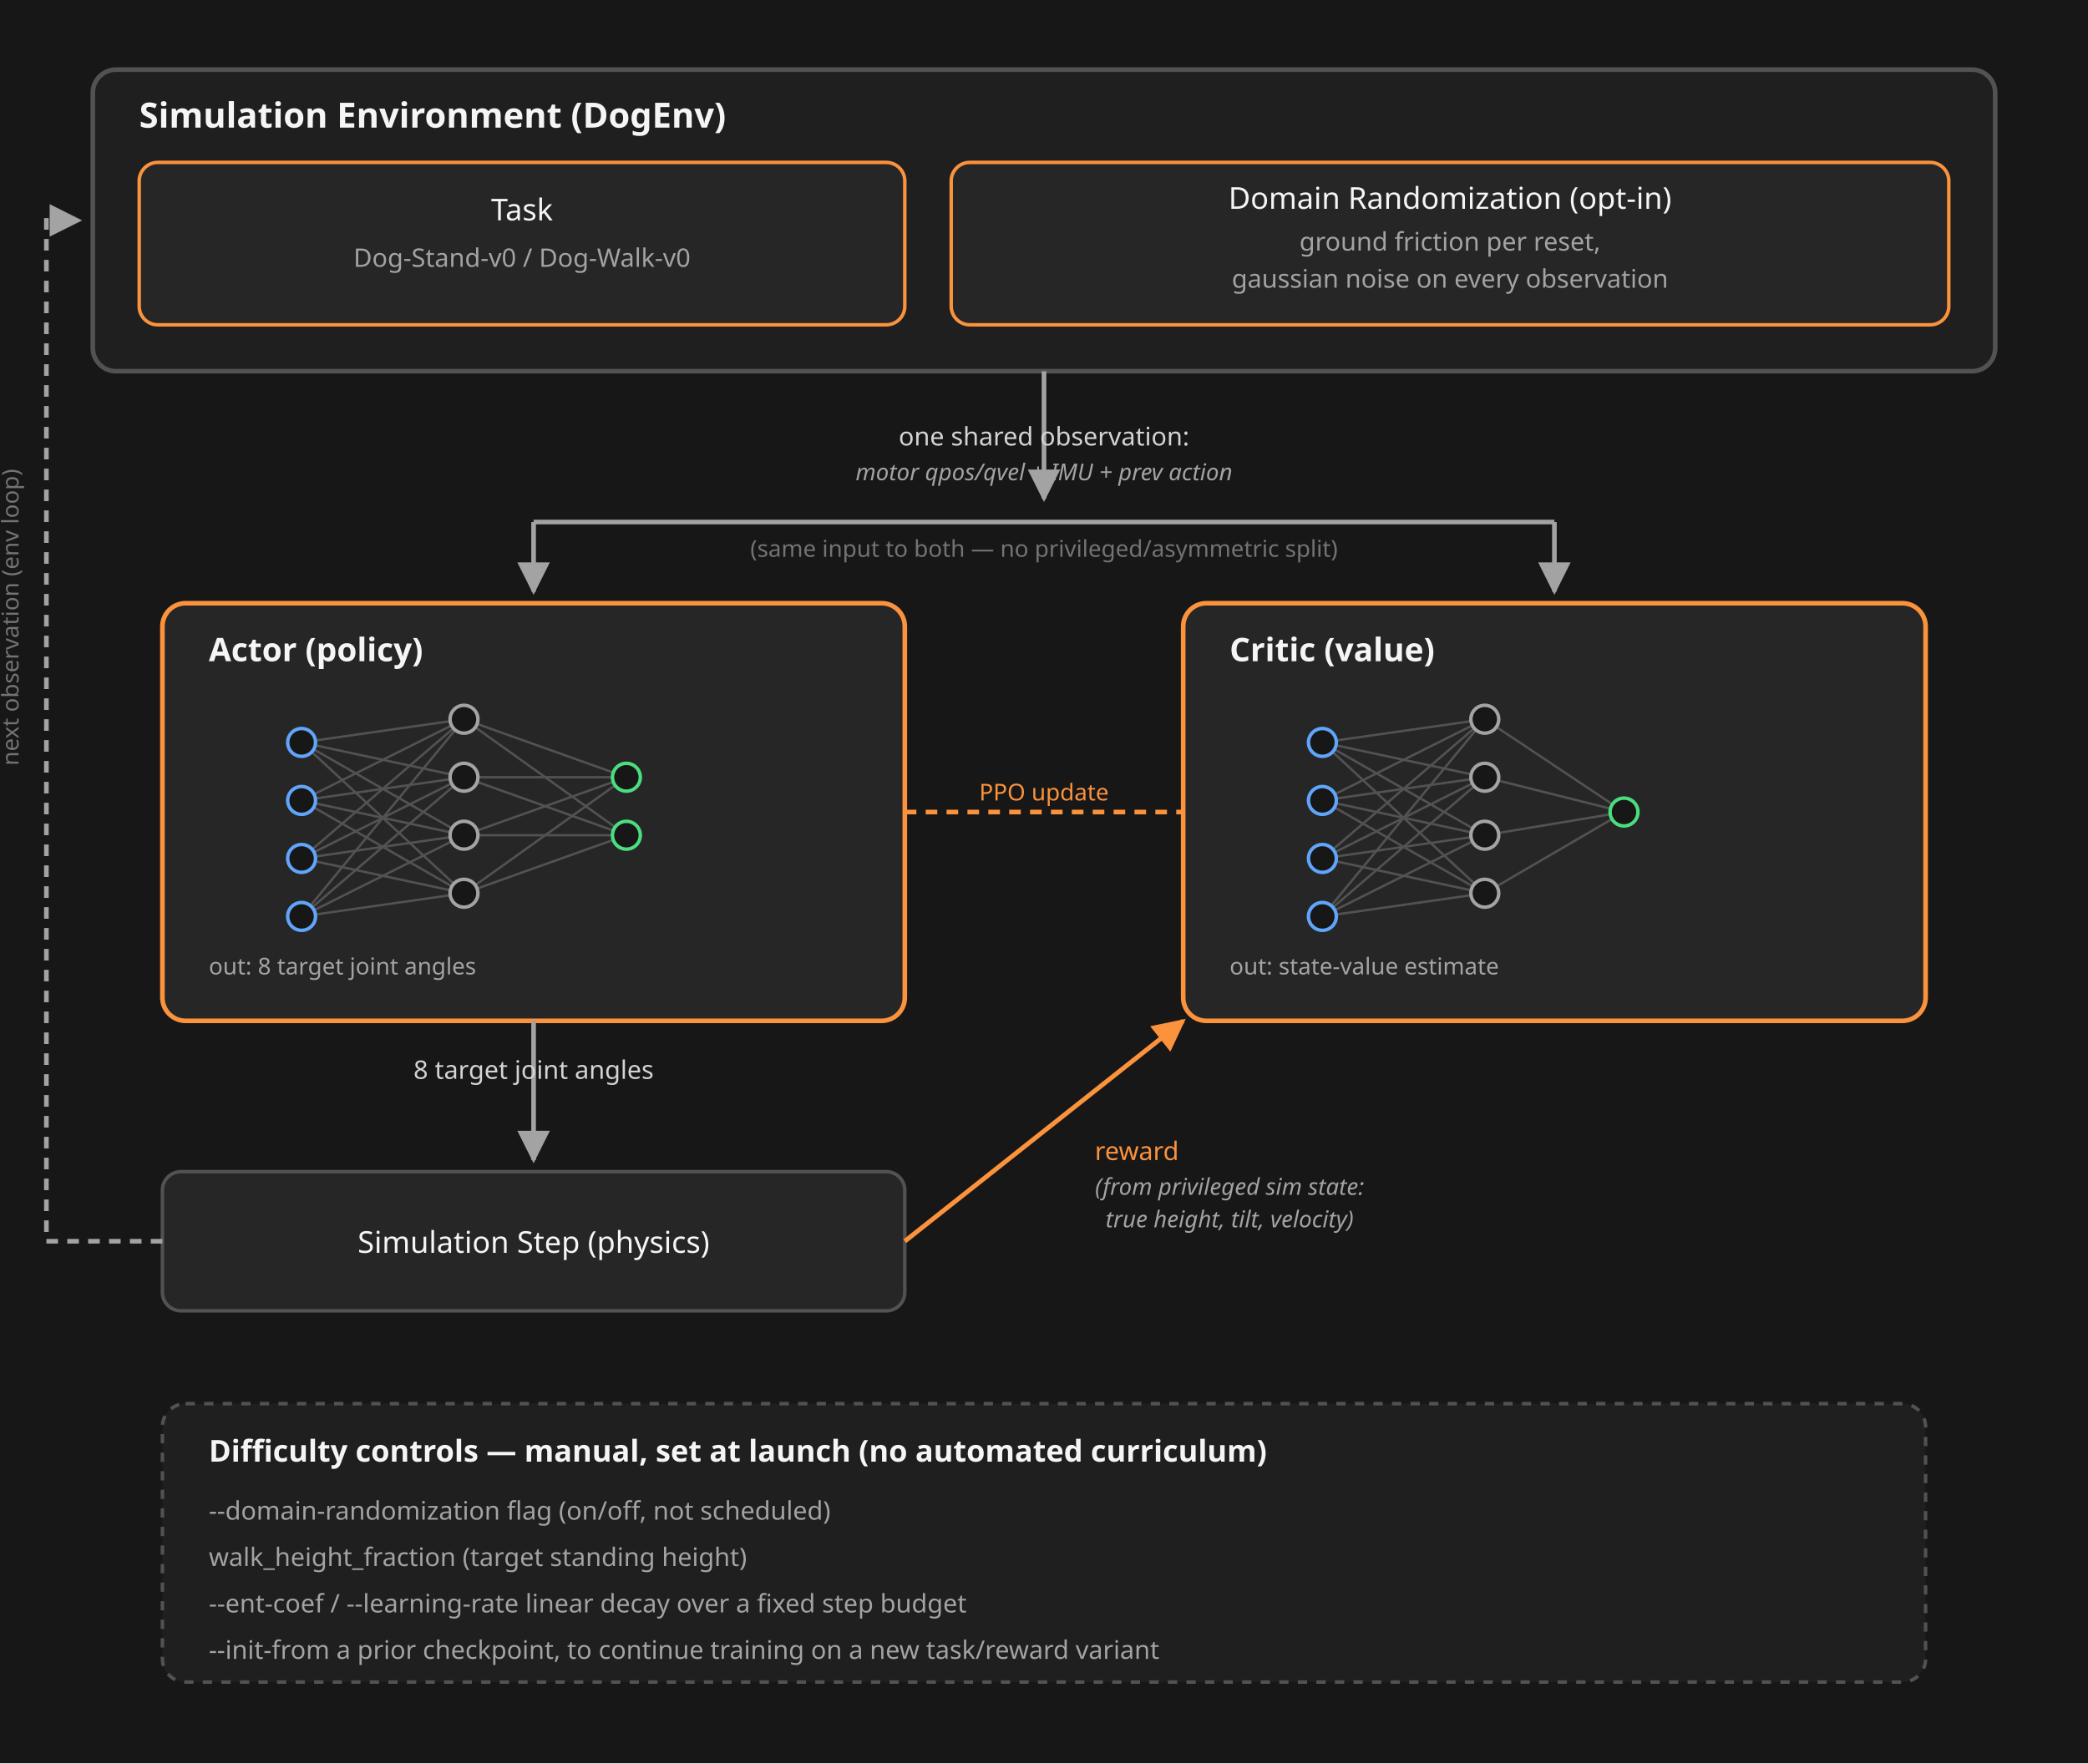
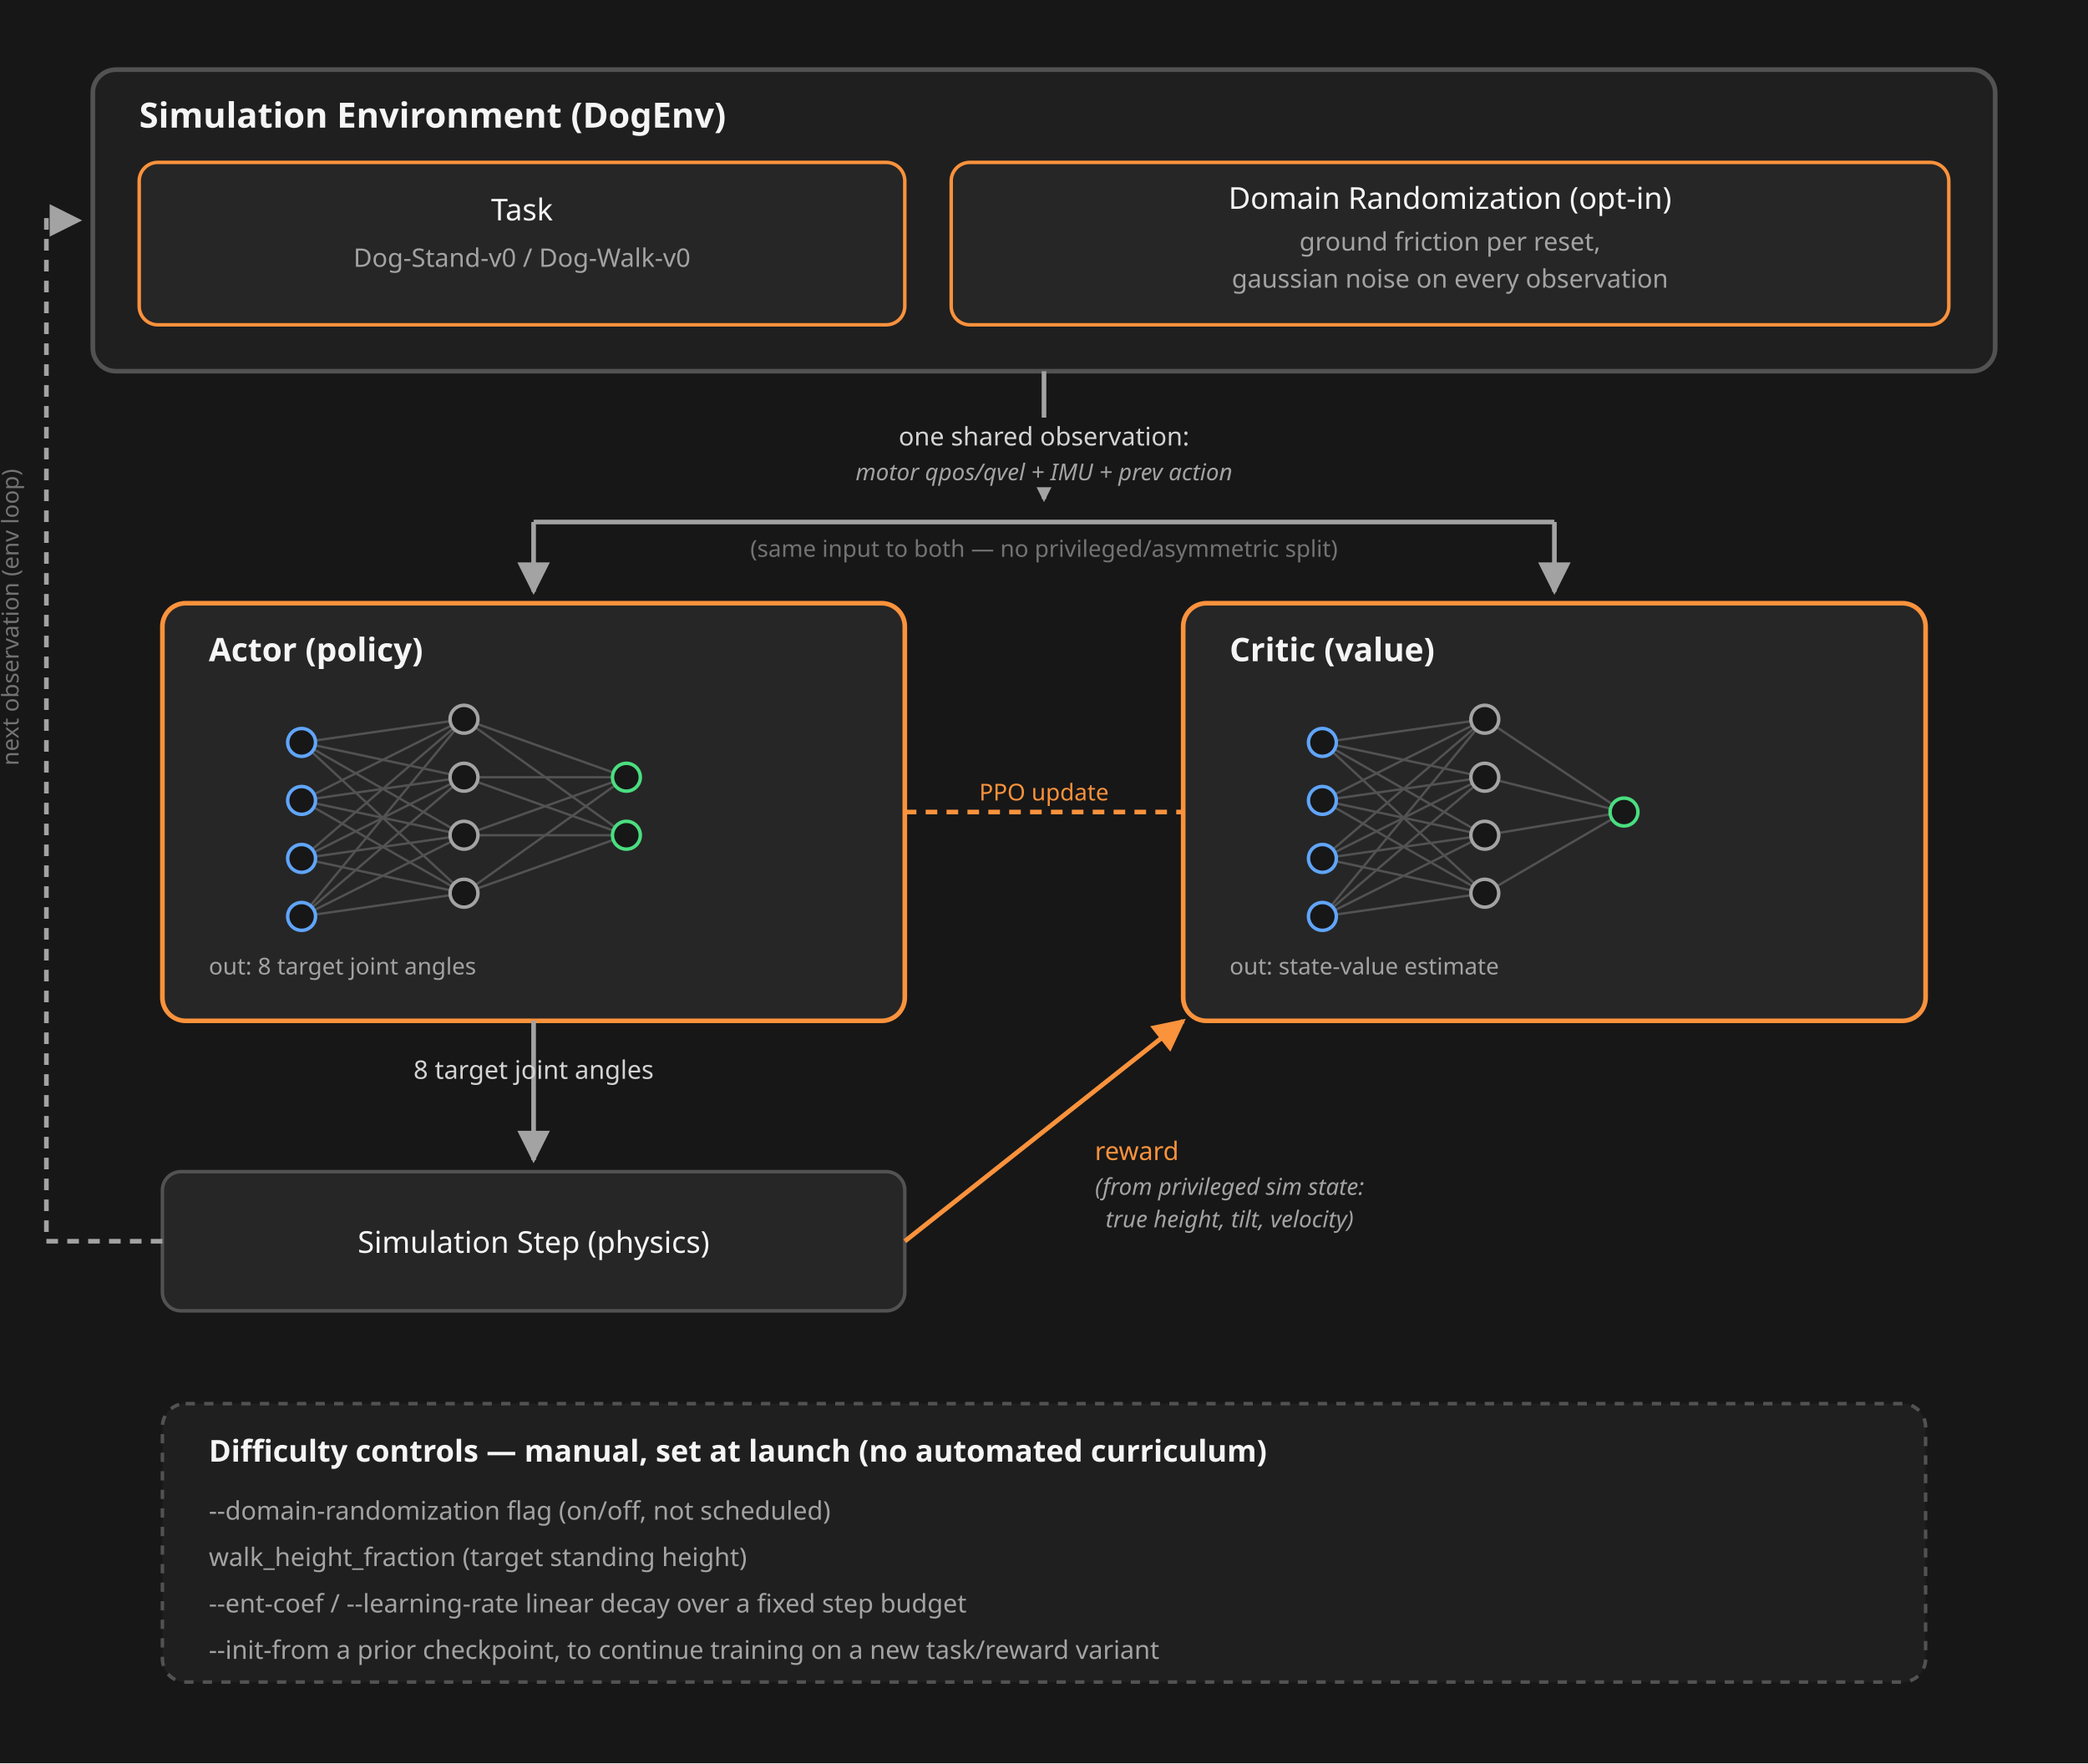
<svg xmlns="http://www.w3.org/2000/svg" viewBox="0 0 900 760" role="img" aria-label="Training architecture: the simulation environment (Dog-Stand or Dog-Walk task, with domain randomization over friction and sensor noise) produces one shared observation fed to both the actor and critic networks of a standard PPO agent. The actor outputs 8 target joint angles, stepped in simulation; reward is computed from privileged sim-only state and trains both networks. Difficulty is controlled by manual flags set at launch, not an automated curriculum.">
  <defs>
    <marker id="arrow" viewBox="0 0 10 10" refX="9" refY="5" markerWidth="7" markerHeight="7" orient="auto-start-reverse">
      <path d="M0,0 L10,5 L0,10 z" fill="#a3a3a3" />
    </marker>
    <marker id="arrowOrange" viewBox="0 0 10 10" refX="9" refY="5" markerWidth="7" markerHeight="7" orient="auto-start-reverse">
      <path d="M0,0 L10,5 L0,10 z" fill="#fb923c" />
    </marker>
  </defs>
  <rect x="0" y="0" width="900" height="760" fill="#171717" />
  <rect x="40" y="30" width="820" height="130" rx="10" fill="#1f1f1f" stroke="#525252" stroke-width="2" />
  <text x="60" y="55" font-size="15" font-weight="600" fill="#f5f5f5" font-family="sans-serif">Simulation Environment (DogEnv)</text>
  <rect x="60" y="70" width="330" height="70" rx="8" fill="#262626" stroke="#fb923c" stroke-width="1.5" />
  <text x="225" y="95" text-anchor="middle" font-size="13" fill="#f5f5f5" font-family="sans-serif">Task</text>
  <text x="225" y="115" text-anchor="middle" font-size="11" fill="#a3a3a3" font-family="sans-serif">Dog-Stand-v0 / Dog-Walk-v0</text>
  <rect x="410" y="70" width="430" height="70" rx="8" fill="#262626" stroke="#fb923c" stroke-width="1.5" />
  <text x="625" y="90" text-anchor="middle" font-size="13" fill="#f5f5f5" font-family="sans-serif">Domain Randomization (opt-in)</text>
  <text x="625" y="108" text-anchor="middle" font-size="11" fill="#a3a3a3" font-family="sans-serif">ground friction per reset,</text>
  <text x="625" y="124" text-anchor="middle" font-size="11" fill="#a3a3a3" font-family="sans-serif">gaussian noise on every observation</text>
  <line x1="450" y1="160" x2="450" y2="215" stroke="#a3a3a3" stroke-width="2" marker-end="url(#arrow)" />
+   <rect x="330" y="180" width="240" height="30" fill="#171717" />
  <text x="450" y="192" text-anchor="middle" font-size="11" fill="#d4d4d4" font-family="sans-serif">one shared observation:</text>
  <text x="450" y="207" text-anchor="middle" font-size="10" fill="#a3a3a3" font-family="sans-serif" font-style="italic">motor qpos/qvel + IMU + prev action</text>
  <line x1="230" y1="225" x2="670" y2="225" stroke="#a3a3a3" stroke-width="2" />
  <line x1="230" y1="225" x2="230" y2="255" stroke="#a3a3a3" stroke-width="2" marker-end="url(#arrow)" />
  <line x1="670" y1="225" x2="670" y2="255" stroke="#a3a3a3" stroke-width="2" marker-end="url(#arrow)" />
  <text x="450" y="240" text-anchor="middle" font-size="10" fill="#737373" font-family="sans-serif">(same input to both — no privileged/asymmetric split)</text>
  <rect x="70" y="260" width="320" height="180" rx="10" fill="#262626" stroke="#fb923c" stroke-width="2" />
  <text x="90" y="285" font-size="14" font-weight="600" fill="#f5f5f5" font-family="sans-serif">Actor (policy)</text>
  <g stroke="#525252" stroke-width="1">
    <line x1="130" y1="320" x2="200" y2="310" />
    <line x1="130" y1="320" x2="200" y2="335" />
    <line x1="130" y1="320" x2="200" y2="360" />
    <line x1="130" y1="320" x2="200" y2="385" />
    <line x1="130" y1="345" x2="200" y2="310" />
    <line x1="130" y1="345" x2="200" y2="335" />
    <line x1="130" y1="345" x2="200" y2="360" />
    <line x1="130" y1="345" x2="200" y2="385" />
    <line x1="130" y1="370" x2="200" y2="310" />
    <line x1="130" y1="370" x2="200" y2="335" />
    <line x1="130" y1="370" x2="200" y2="360" />
    <line x1="130" y1="370" x2="200" y2="385" />
    <line x1="130" y1="395" x2="200" y2="310" />
    <line x1="130" y1="395" x2="200" y2="335" />
    <line x1="130" y1="395" x2="200" y2="360" />
    <line x1="130" y1="395" x2="200" y2="385" />
    <line x1="200" y1="310" x2="270" y2="335" />
    <line x1="200" y1="335" x2="270" y2="335" />
    <line x1="200" y1="360" x2="270" y2="335" />
    <line x1="200" y1="385" x2="270" y2="335" />
    <line x1="200" y1="310" x2="270" y2="360" />
    <line x1="200" y1="335" x2="270" y2="360" />
    <line x1="200" y1="360" x2="270" y2="360" />
    <line x1="200" y1="385" x2="270" y2="360" />
  </g>
  <g fill="#171717" stroke="#60a5fa" stroke-width="1.5">
    <circle cx="130" cy="320" r="6" />
    <circle cx="130" cy="345" r="6" />
    <circle cx="130" cy="370" r="6" />
    <circle cx="130" cy="395" r="6" />
  </g>
  <g fill="#171717" stroke="#a3a3a3" stroke-width="1.5">
    <circle cx="200" cy="310" r="6" />
    <circle cx="200" cy="335" r="6" />
    <circle cx="200" cy="360" r="6" />
    <circle cx="200" cy="385" r="6" />
  </g>
  <g fill="#171717" stroke="#4ade80" stroke-width="1.5">
    <circle cx="270" cy="335" r="6" />
    <circle cx="270" cy="360" r="6" />
  </g>
  <text x="90" y="420" font-size="10" fill="#a3a3a3" font-family="sans-serif">out: 8 target joint angles</text>
  <rect x="510" y="260" width="320" height="180" rx="10" fill="#262626" stroke="#fb923c" stroke-width="2" />
  <text x="530" y="285" font-size="14" font-weight="600" fill="#f5f5f5" font-family="sans-serif">Critic (value)</text>
  <g stroke="#525252" stroke-width="1">
    <line x1="570" y1="320" x2="640" y2="310" />
    <line x1="570" y1="320" x2="640" y2="335" />
    <line x1="570" y1="320" x2="640" y2="360" />
    <line x1="570" y1="320" x2="640" y2="385" />
    <line x1="570" y1="345" x2="640" y2="310" />
    <line x1="570" y1="345" x2="640" y2="335" />
    <line x1="570" y1="345" x2="640" y2="360" />
    <line x1="570" y1="345" x2="640" y2="385" />
    <line x1="570" y1="370" x2="640" y2="310" />
    <line x1="570" y1="370" x2="640" y2="335" />
    <line x1="570" y1="370" x2="640" y2="360" />
    <line x1="570" y1="370" x2="640" y2="385" />
    <line x1="570" y1="395" x2="640" y2="310" />
    <line x1="570" y1="395" x2="640" y2="335" />
    <line x1="570" y1="395" x2="640" y2="360" />
    <line x1="570" y1="395" x2="640" y2="385" />
    <line x1="640" y1="310" x2="700" y2="350" />
    <line x1="640" y1="335" x2="700" y2="350" />
    <line x1="640" y1="360" x2="700" y2="350" />
    <line x1="640" y1="385" x2="700" y2="350" />
  </g>
  <g fill="#171717" stroke="#60a5fa" stroke-width="1.5">
    <circle cx="570" cy="320" r="6" />
    <circle cx="570" cy="345" r="6" />
    <circle cx="570" cy="370" r="6" />
    <circle cx="570" cy="395" r="6" />
  </g>
  <g fill="#171717" stroke="#a3a3a3" stroke-width="1.5">
    <circle cx="640" cy="310" r="6" />
    <circle cx="640" cy="335" r="6" />
    <circle cx="640" cy="360" r="6" />
    <circle cx="640" cy="385" r="6" />
  </g>
  <g fill="#171717" stroke="#4ade80" stroke-width="1.5">
    <circle cx="700" cy="350" r="6" />
  </g>
  <text x="530" y="420" font-size="10" fill="#a3a3a3" font-family="sans-serif">out: state-value estimate</text>
  <line x1="390" y1="350" x2="510" y2="350" stroke="#fb923c" stroke-width="2" stroke-dasharray="5 4" />
  <text x="450" y="345" text-anchor="middle" font-size="10" fill="#fb923c" font-family="sans-serif">PPO update</text>
  <line x1="230" y1="440" x2="230" y2="500" stroke="#a3a3a3" stroke-width="2" marker-end="url(#arrow)" />
  <text x="230" y="465" text-anchor="middle" font-size="11" fill="#d4d4d4" font-family="sans-serif">8 target joint angles</text>
  <rect x="70" y="505" width="320" height="60" rx="8" fill="#262626" stroke="#525252" stroke-width="1.5" />
  <text x="230" y="540" text-anchor="middle" font-size="13" fill="#f5f5f5" font-family="sans-serif">Simulation Step (physics)</text>
  <line x1="390" y1="535" x2="510" y2="440" stroke="#fb923c" stroke-width="2" marker-end="url(#arrowOrange)" />
  <text x="490" y="500" text-anchor="middle" font-size="11" fill="#fb923c" font-family="sans-serif">reward</text>
  <text x="530" y="515" text-anchor="middle" font-size="10" fill="#a3a3a3" font-style="italic" font-family="sans-serif">(from privileged sim state:</text>
  <text x="530" y="529" text-anchor="middle" font-size="10" fill="#a3a3a3" font-style="italic" font-family="sans-serif">true height, tilt, velocity)</text>
  <path d="M 70 535 L 20 535 L 20 95 L 34 95" fill="none" stroke="#a3a3a3" stroke-width="2" stroke-dasharray="5 4" marker-end="url(#arrow)" />
  <text x="8" y="330" font-size="10" fill="#737373" font-family="sans-serif" transform="rotate(-90 8 330)">next observation (env loop)</text>
  <rect x="70" y="605" width="760" height="120" rx="10" fill="#1f1f1f" stroke="#525252" stroke-width="1.5" stroke-dasharray="4 4" />
  <text x="90" y="630" font-size="13" font-weight="600" fill="#f5f5f5" font-family="sans-serif">Difficulty controls — manual, set at launch (no automated curriculum)</text>
  <text x="90" y="655" font-size="11" fill="#a3a3a3" font-family="sans-serif">--domain-randomization flag (on/off, not scheduled)</text>
  <text x="90" y="675" font-size="11" fill="#a3a3a3" font-family="sans-serif">walk_height_fraction (target standing height)</text>
  <text x="90" y="695" font-size="11" fill="#a3a3a3" font-family="sans-serif">--ent-coef / --learning-rate linear decay over a fixed step budget</text>
  <text x="90" y="715" font-size="11" fill="#a3a3a3" font-family="sans-serif">--init-from a prior checkpoint, to continue training on a new task/reward variant</text>
</svg>
